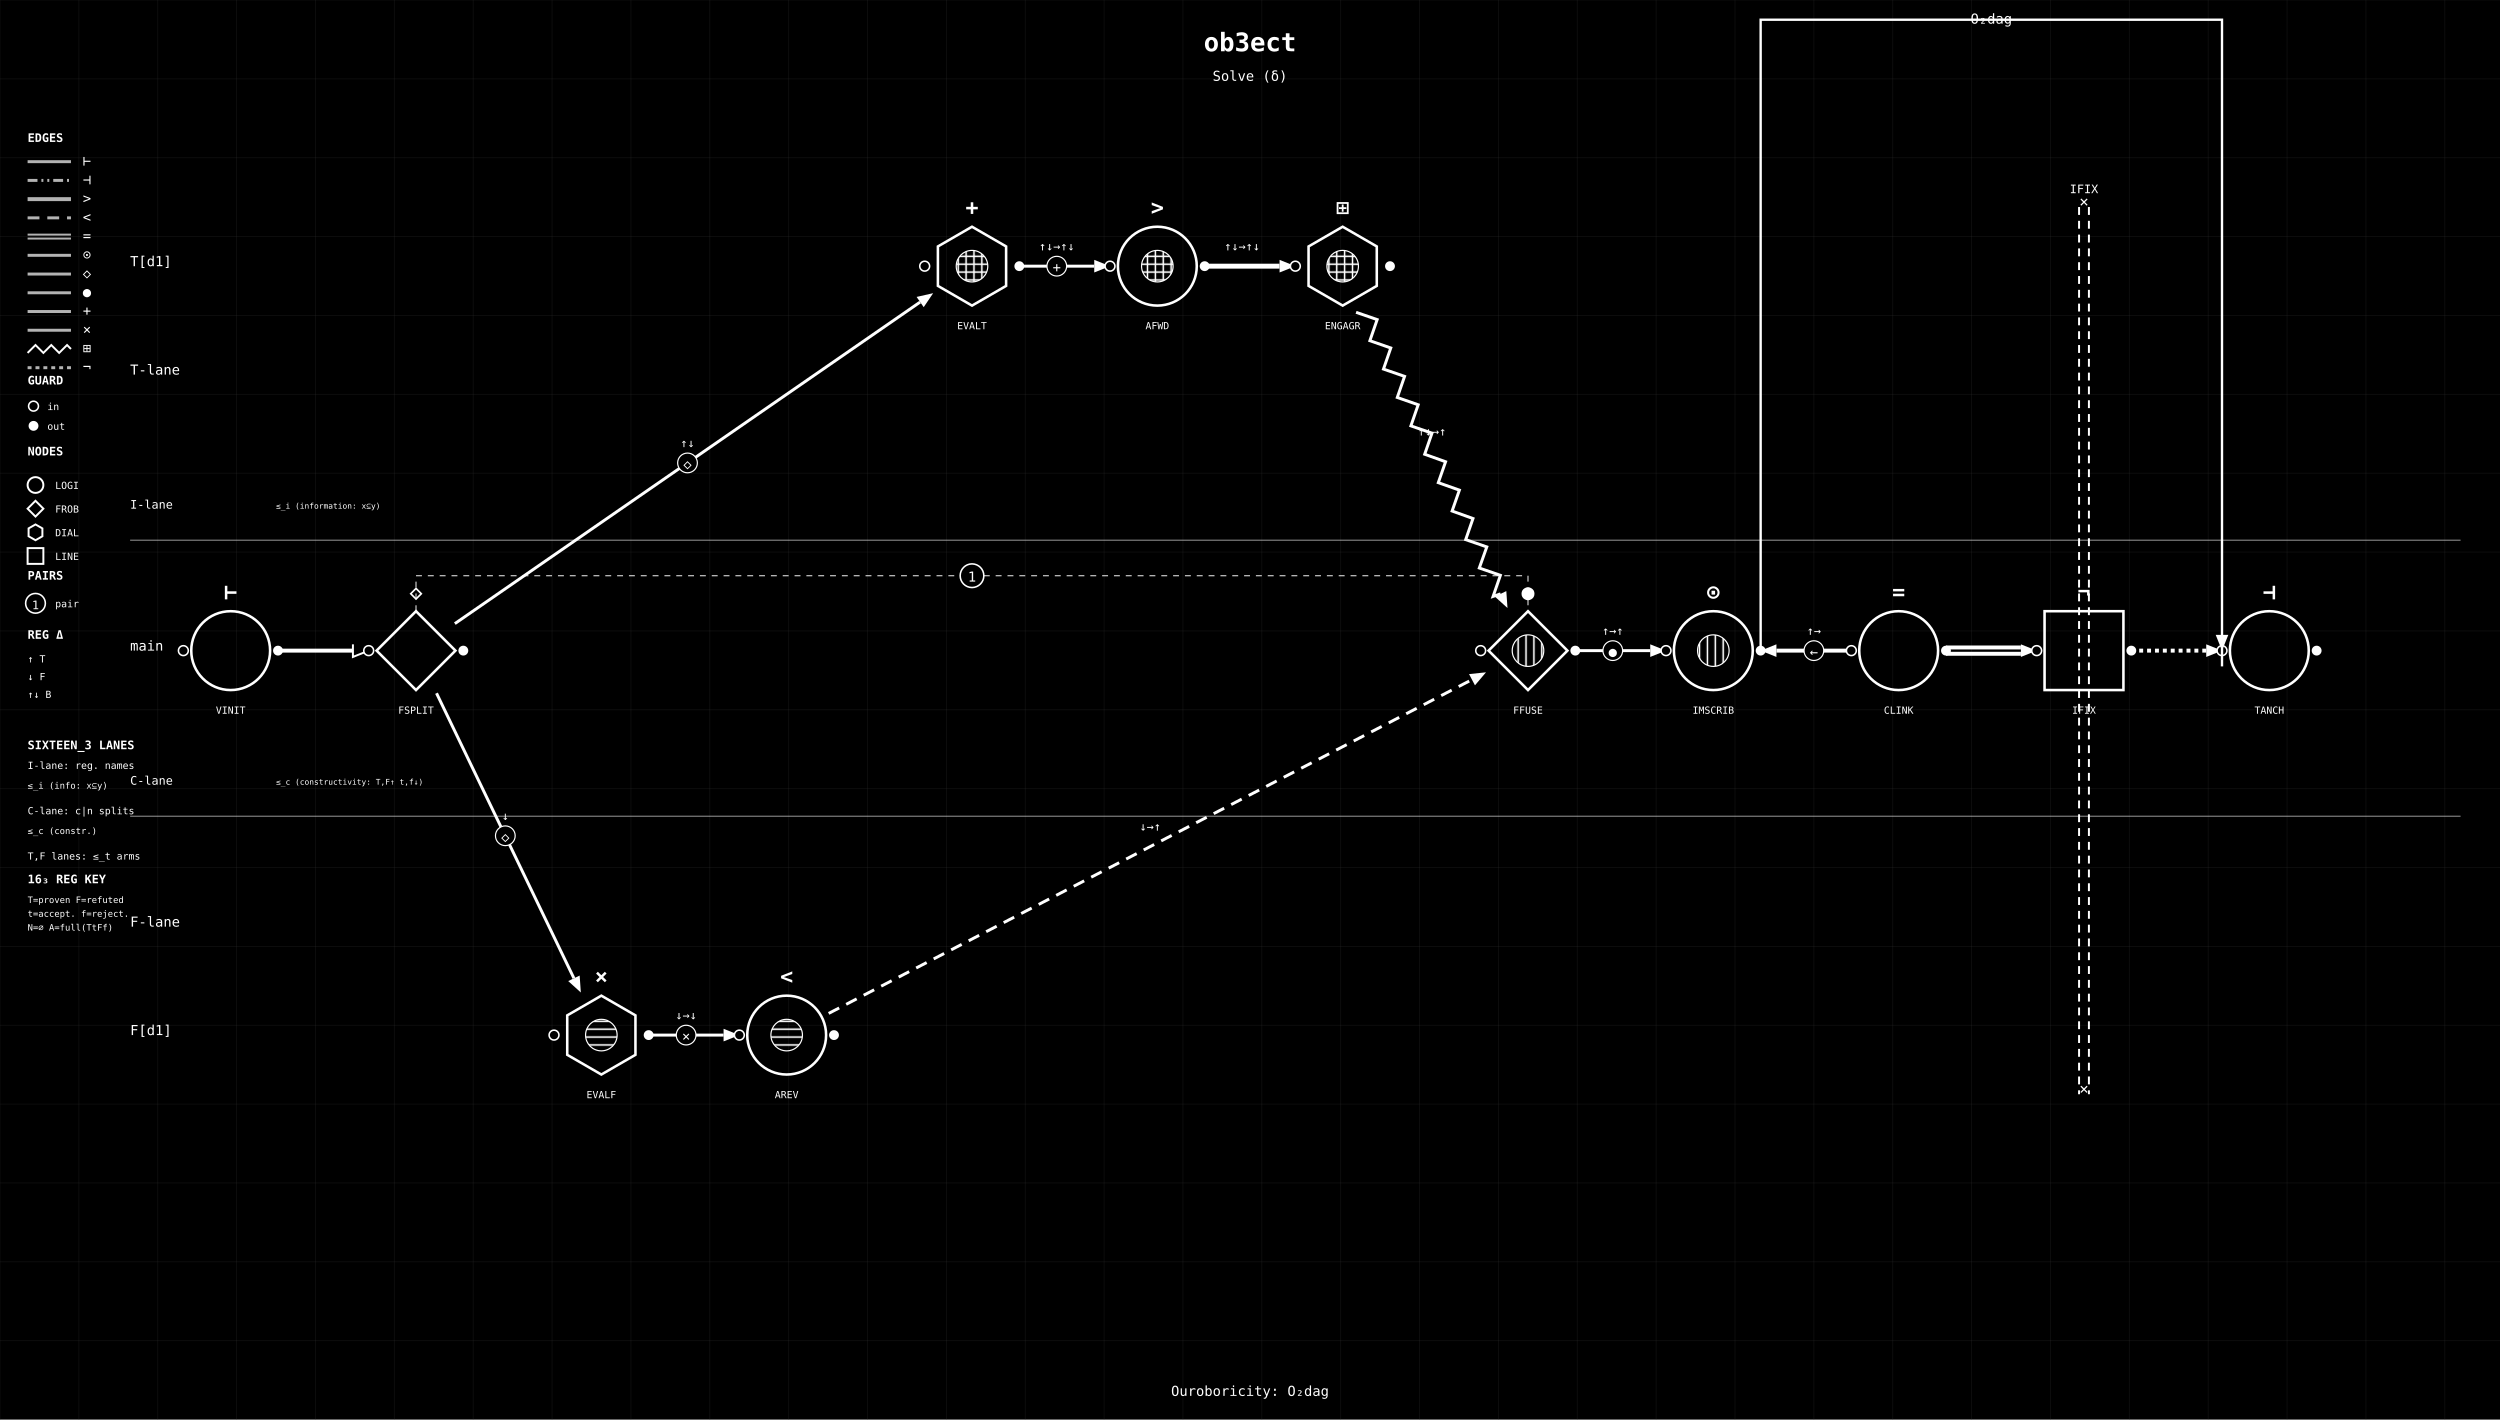
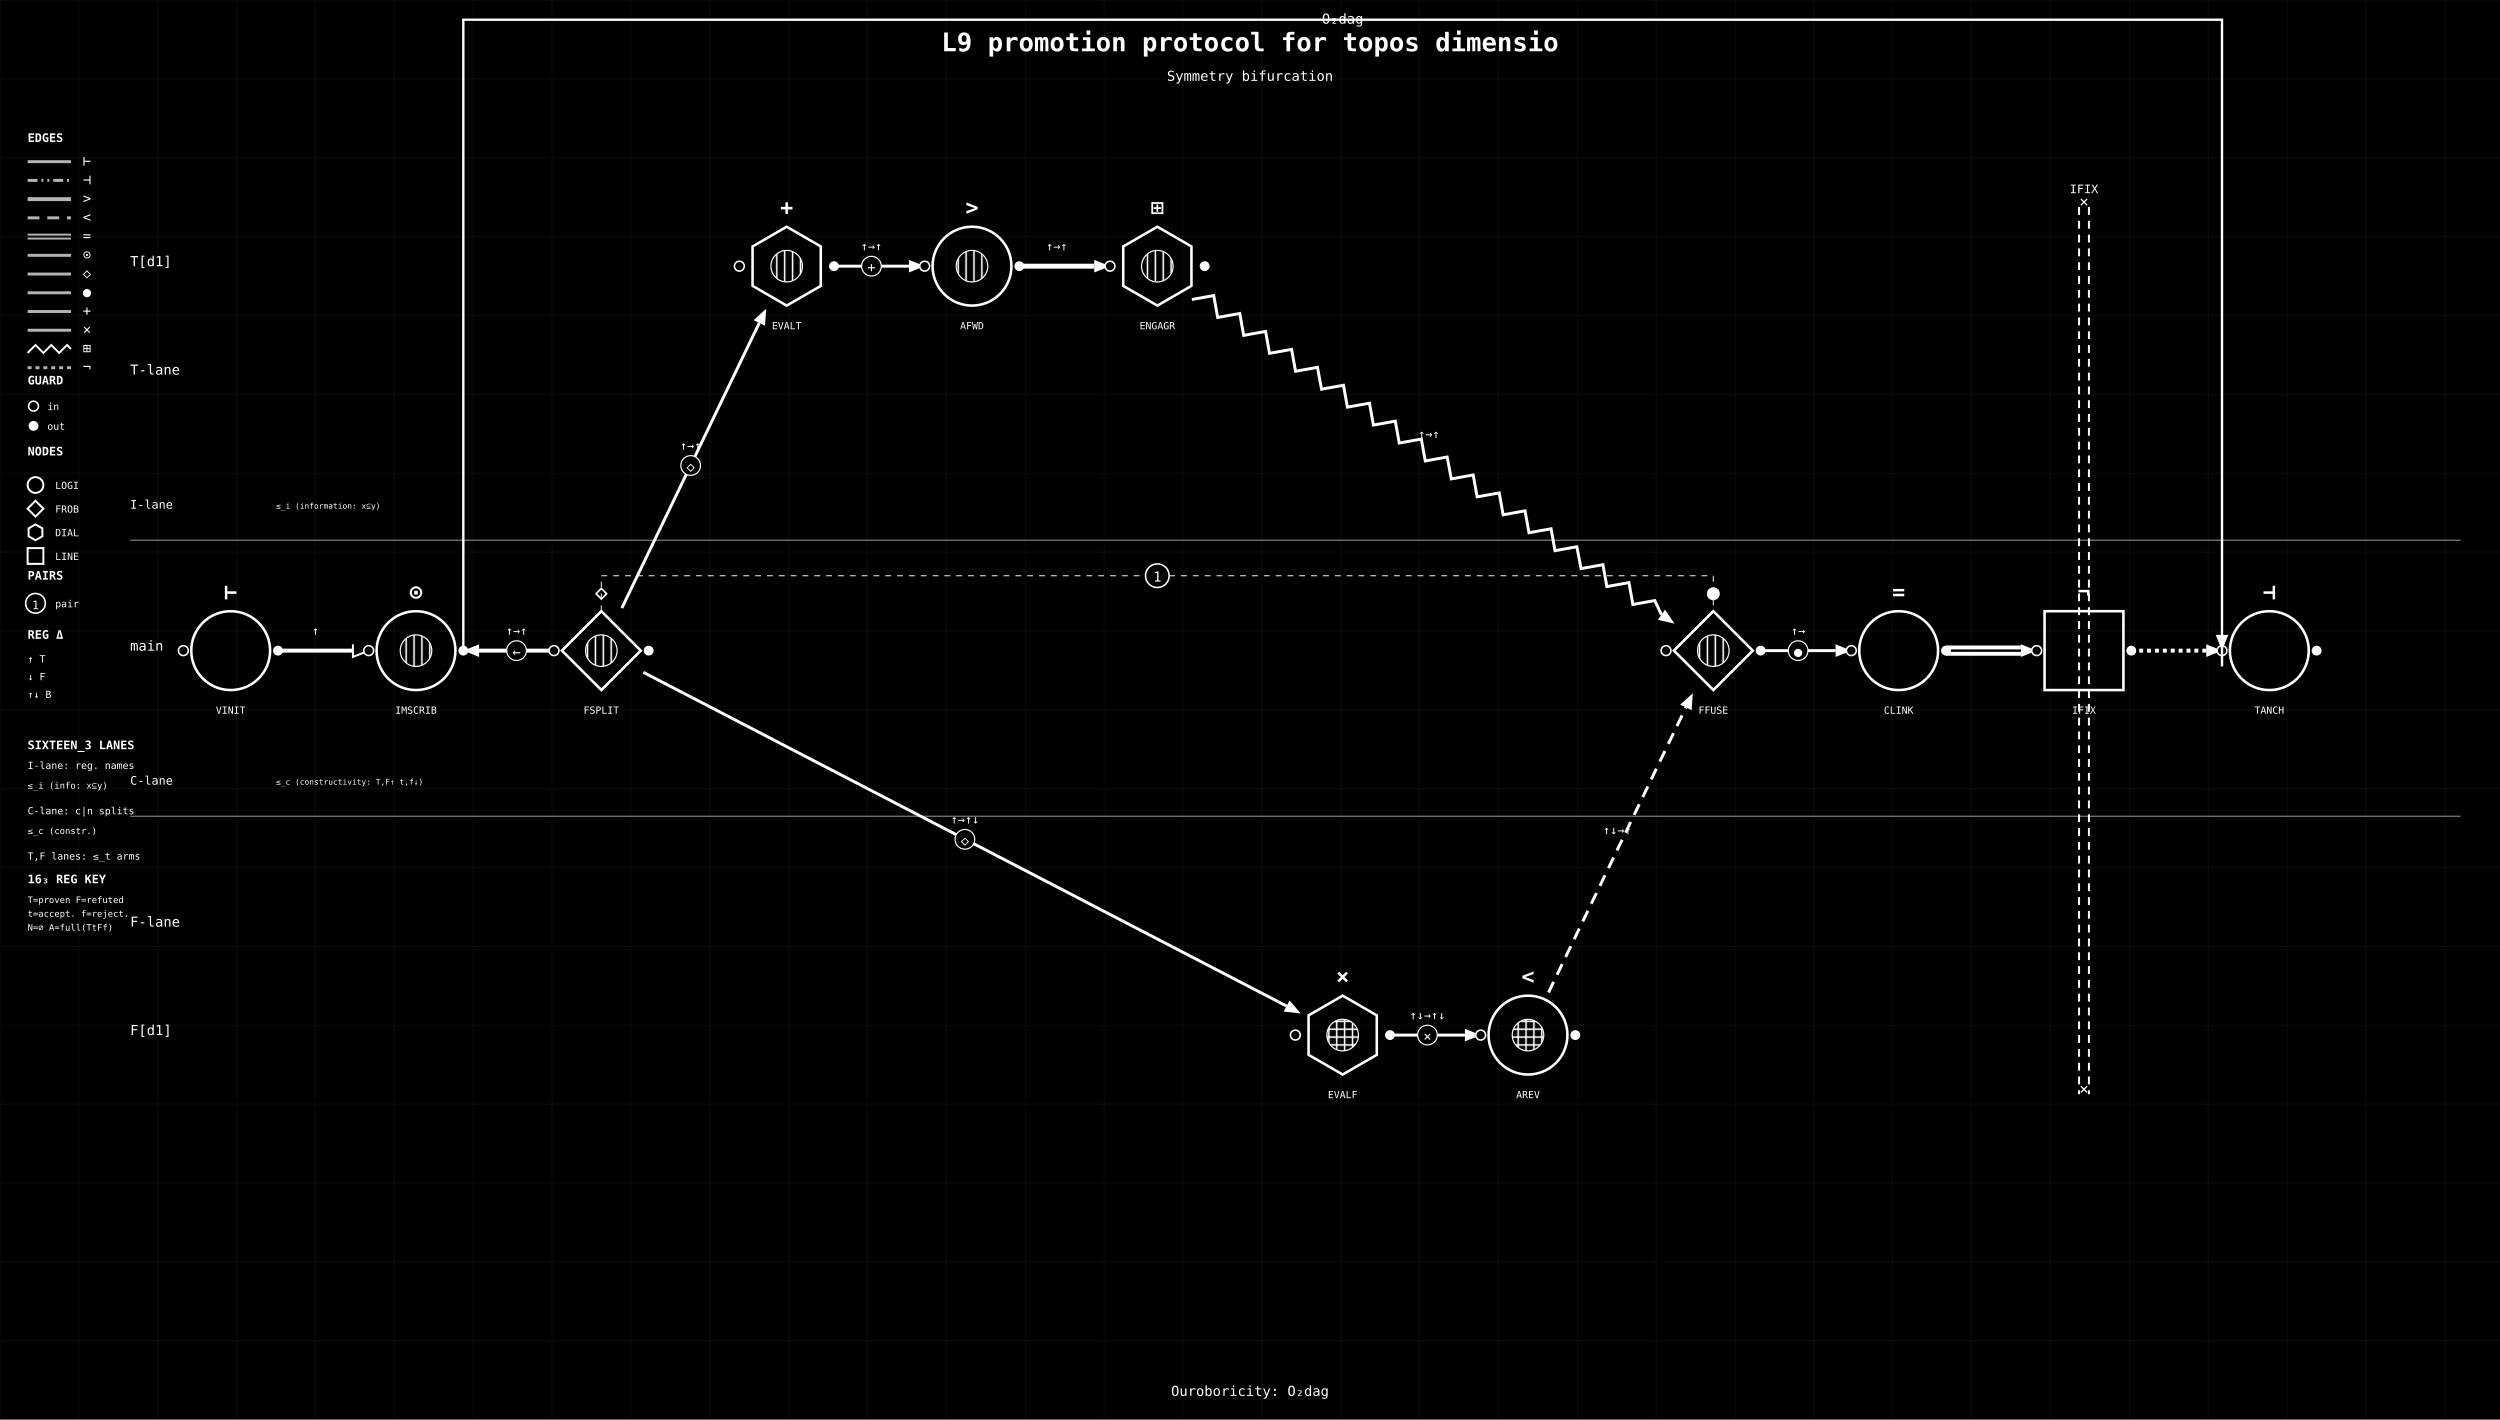
<svg xmlns="http://www.w3.org/2000/svg" viewBox="0 0 1268 720">
  <rect width="1268" height="720" fill="#000000" />
  <defs>
    <pattern id="hatch-T" width="4" height="4" patternUnits="userSpaceOnUse">
      <path d="M2,0 L2,4" stroke="#ffffff" stroke-width="0.8" />
    </pattern>
    <pattern id="hatch-F" width="4" height="4" patternUnits="userSpaceOnUse">
      <path d="M0,2 L4,2" stroke="#ffffff" stroke-width="0.8" />
    </pattern>
    <pattern id="hatch-B" width="4" height="4" patternUnits="userSpaceOnUse">
      <path d="M2,0 L2,4 M0,2 L4,2" stroke="#ffffff" stroke-width="0.8" />
    </pattern>
  </defs>
  <line x1="0.0" y1="0.0" x2="0.0" y2="720.0" stroke="#333333" stroke-width="0.4" opacity="0.3" />
  <line x1="40.0" y1="0.0" x2="40.0" y2="720.0" stroke="#333333" stroke-width="0.4" opacity="0.3" />
  <line x1="80.0" y1="0.0" x2="80.0" y2="720.0" stroke="#333333" stroke-width="0.4" opacity="0.3" />
  <line x1="120.0" y1="0.0" x2="120.0" y2="720.0" stroke="#333333" stroke-width="0.4" opacity="0.3" />
  <line x1="160.0" y1="0.0" x2="160.0" y2="720.0" stroke="#333333" stroke-width="0.4" opacity="0.3" />
  <line x1="200.0" y1="0.0" x2="200.0" y2="720.0" stroke="#333333" stroke-width="0.4" opacity="0.3" />
  <line x1="240.0" y1="0.0" x2="240.0" y2="720.0" stroke="#333333" stroke-width="0.4" opacity="0.3" />
  <line x1="280.0" y1="0.0" x2="280.0" y2="720.0" stroke="#333333" stroke-width="0.4" opacity="0.3" />
  <line x1="320.0" y1="0.0" x2="320.0" y2="720.0" stroke="#333333" stroke-width="0.4" opacity="0.3" />
  <line x1="360.0" y1="0.0" x2="360.0" y2="720.0" stroke="#333333" stroke-width="0.4" opacity="0.3" />
  <line x1="400.0" y1="0.0" x2="400.0" y2="720.0" stroke="#333333" stroke-width="0.4" opacity="0.3" />
  <line x1="440.0" y1="0.0" x2="440.0" y2="720.0" stroke="#333333" stroke-width="0.4" opacity="0.3" />
  <line x1="480.0" y1="0.0" x2="480.0" y2="720.0" stroke="#333333" stroke-width="0.4" opacity="0.3" />
  <line x1="520.0" y1="0.0" x2="520.0" y2="720.0" stroke="#333333" stroke-width="0.4" opacity="0.3" />
  <line x1="560.0" y1="0.0" x2="560.0" y2="720.0" stroke="#333333" stroke-width="0.4" opacity="0.3" />
  <line x1="600.0" y1="0.0" x2="600.0" y2="720.0" stroke="#333333" stroke-width="0.4" opacity="0.3" />
  <line x1="640.0" y1="0.0" x2="640.0" y2="720.0" stroke="#333333" stroke-width="0.4" opacity="0.3" />
  <line x1="680.0" y1="0.0" x2="680.0" y2="720.0" stroke="#333333" stroke-width="0.4" opacity="0.3" />
  <line x1="720.0" y1="0.0" x2="720.0" y2="720.0" stroke="#333333" stroke-width="0.4" opacity="0.3" />
  <line x1="760.0" y1="0.0" x2="760.0" y2="720.0" stroke="#333333" stroke-width="0.4" opacity="0.3" />
  <line x1="800.0" y1="0.0" x2="800.0" y2="720.0" stroke="#333333" stroke-width="0.4" opacity="0.3" />
  <line x1="840.0" y1="0.0" x2="840.0" y2="720.0" stroke="#333333" stroke-width="0.4" opacity="0.3" />
  <line x1="880.0" y1="0.0" x2="880.0" y2="720.0" stroke="#333333" stroke-width="0.4" opacity="0.3" />
  <line x1="920.0" y1="0.0" x2="920.0" y2="720.0" stroke="#333333" stroke-width="0.4" opacity="0.3" />
  <line x1="960.0" y1="0.0" x2="960.0" y2="720.0" stroke="#333333" stroke-width="0.4" opacity="0.3" />
  <line x1="1000.0" y1="0.0" x2="1000.0" y2="720.0" stroke="#333333" stroke-width="0.4" opacity="0.3" />
  <line x1="1040.0" y1="0.0" x2="1040.0" y2="720.0" stroke="#333333" stroke-width="0.4" opacity="0.3" />
  <line x1="1080.0" y1="0.0" x2="1080.0" y2="720.0" stroke="#333333" stroke-width="0.4" opacity="0.3" />
  <line x1="1120.0" y1="0.0" x2="1120.0" y2="720.0" stroke="#333333" stroke-width="0.4" opacity="0.3" />
  <line x1="1160.0" y1="0.0" x2="1160.0" y2="720.0" stroke="#333333" stroke-width="0.4" opacity="0.3" />
  <line x1="1200.0" y1="0.0" x2="1200.0" y2="720.0" stroke="#333333" stroke-width="0.4" opacity="0.3" />
  <line x1="1240.0" y1="0.0" x2="1240.0" y2="720.0" stroke="#333333" stroke-width="0.4" opacity="0.3" />
  <line x1="0.0" y1="0.0" x2="1268.0" y2="0.0" stroke="#333333" stroke-width="0.4" opacity="0.3" />
  <line x1="0.0" y1="40.0" x2="1268.0" y2="40.0" stroke="#333333" stroke-width="0.4" opacity="0.3" />
  <line x1="0.0" y1="80.0" x2="1268.0" y2="80.0" stroke="#333333" stroke-width="0.4" opacity="0.3" />
  <line x1="0.0" y1="120.0" x2="1268.0" y2="120.0" stroke="#333333" stroke-width="0.4" opacity="0.3" />
  <line x1="0.0" y1="160.0" x2="1268.0" y2="160.0" stroke="#333333" stroke-width="0.4" opacity="0.3" />
  <line x1="0.0" y1="200.0" x2="1268.0" y2="200.0" stroke="#333333" stroke-width="0.4" opacity="0.3" />
  <line x1="0.0" y1="240.0" x2="1268.0" y2="240.0" stroke="#333333" stroke-width="0.4" opacity="0.3" />
  <line x1="0.0" y1="280.0" x2="1268.0" y2="280.0" stroke="#333333" stroke-width="0.4" opacity="0.3" />
  <line x1="0.0" y1="320.0" x2="1268.0" y2="320.0" stroke="#333333" stroke-width="0.4" opacity="0.3" />
  <line x1="0.0" y1="360.0" x2="1268.0" y2="360.0" stroke="#333333" stroke-width="0.4" opacity="0.3" />
  <line x1="0.0" y1="400.0" x2="1268.0" y2="400.0" stroke="#333333" stroke-width="0.4" opacity="0.3" />
  <line x1="0.0" y1="440.0" x2="1268.0" y2="440.0" stroke="#333333" stroke-width="0.4" opacity="0.3" />
  <line x1="0.0" y1="480.0" x2="1268.0" y2="480.0" stroke="#333333" stroke-width="0.4" opacity="0.3" />
  <line x1="0.0" y1="520.0" x2="1268.0" y2="520.0" stroke="#333333" stroke-width="0.4" opacity="0.3" />
  <line x1="0.0" y1="560.0" x2="1268.0" y2="560.0" stroke="#333333" stroke-width="0.4" opacity="0.3" />
  <line x1="0.0" y1="600.0" x2="1268.0" y2="600.0" stroke="#333333" stroke-width="0.4" opacity="0.3" />
  <line x1="0.0" y1="640.0" x2="1268.0" y2="640.0" stroke="#333333" stroke-width="0.4" opacity="0.3" />
  <line x1="0.0" y1="680.0" x2="1268.0" y2="680.0" stroke="#333333" stroke-width="0.4" opacity="0.3" />
-   <text x="634.0" y="26.0" fill="#ffffff" font-size="13" text-anchor="middle" font-family="monospace" font-weight="bold">ob3ect</text>
-   <text x="634.0" y="41.0" fill="#ffffff" font-size="7" text-anchor="middle" font-family="monospace">Solve (δ)</text>
+   <text x="634.0" y="26.0" fill="#ffffff" font-size="13" text-anchor="middle" font-family="monospace" font-weight="bold">L9 promotion protocol for topos dimensio</text>
+   <text x="634.0" y="41.0" fill="#ffffff" font-size="7" text-anchor="middle" font-family="monospace">Symmetry bifurcation</text>
  <text x="66.0" y="190.0" fill="#ffffff" font-size="7" text-anchor="start" font-family="monospace">T-lane</text>
  <text x="66.0" y="135.0" fill="#ffffff" font-size="7" text-anchor="start" font-family="monospace">T[d1]</text>
  <text x="66.0" y="470.0" fill="#ffffff" font-size="7" text-anchor="start" font-family="monospace">F-lane</text>
  <text x="66.0" y="525.0" fill="#ffffff" font-size="7" text-anchor="start" font-family="monospace">F[d1]</text>
  <text x="66.0" y="330.0" fill="#ffffff" font-size="7" text-anchor="start" font-family="monospace">main</text>
  <text x="66.0" y="258.0" fill="#ffffff" font-size="6" text-anchor="start" font-family="monospace">I-lane</text>
  <text x="140.0" y="258.0" fill="#ffffff" font-size="4" text-anchor="start" font-family="monospace">≤_i (information: x⊆y)</text>
  <line x1="66.0" y1="274.0" x2="1248.0" y2="274.0" stroke="#ffffff" stroke-width="0.6" opacity="0.5" />
  <text x="66.0" y="398.0" fill="#ffffff" font-size="6" text-anchor="start" font-family="monospace">C-lane</text>
  <text x="140.0" y="398.0" fill="#ffffff" font-size="4" text-anchor="start" font-family="monospace">≤_c (constructivity: T,F↑ t,f↓)</text>
  <line x1="66.0" y1="414.0" x2="1248.0" y2="414.0" stroke="#ffffff" stroke-width="0.6" opacity="0.5" />
  <line x1="1054.5" y1="105.0" x2="1054.5" y2="555.0" stroke="#ffffff" stroke-width="1.0" opacity="1.0" stroke-dasharray="4,3" />
  <line x1="1059.5" y1="105.0" x2="1059.5" y2="555.0" stroke="#ffffff" stroke-width="1.0" opacity="1.0" stroke-dasharray="4,3" />
  <text x="1057.0" y="105.0" fill="#ffffff" font-size="8" text-anchor="middle" font-family="monospace">×</text>
  <text x="1057.0" y="555.0" fill="#ffffff" font-size="8" text-anchor="middle" font-family="monospace">×</text>
  <text x="1057.0" y="98.0" fill="#ffffff" font-size="6" text-anchor="middle" font-family="monospace">IFIX</text>
-   <line x1="211.0" y1="310.0" x2="211.0" y2="292.0" stroke="#ffffff" stroke-width="0.6" opacity="0.8" stroke-dasharray="3,3" />
-   <line x1="211.0" y1="292.0" x2="775.0" y2="292.0" stroke="#ffffff" stroke-width="0.6" opacity="0.8" stroke-dasharray="3,3" />
-   <line x1="775.0" y1="292.0" x2="775.0" y2="310.0" stroke="#ffffff" stroke-width="0.6" opacity="0.8" stroke-dasharray="3,3" />
-   <circle cx="493.0" cy="292.0" r="6" fill="#000000" stroke="#ffffff" stroke-width="0.8" />
-   <text x="493.0" y="295.0" fill="#ffffff" font-size="7" text-anchor="middle" font-family="monospace">1</text>
-   <line x1="230.7" y1="316.3" x2="466.7" y2="153.2" stroke="#ffffff" stroke-width="1.5" opacity="1.0" />
-   <polygon points="473.3,148.7 468.5,155.8 464.9,150.6" fill="#ffffff" />
-   <circle cx="348.7" cy="234.8" r="5" fill="#000000" stroke="#ffffff" stroke-width="0.6" />
-   <text x="348.7" y="237.8" fill="#ffffff" font-size="7" text-anchor="middle" font-family="monospace">◇</text>
-   <text x="348.7" y="226.8" fill="#ffffff" font-size="6" text-anchor="middle" font-family="monospace">↑↓</text>
-   <line x1="517.0" y1="135.0" x2="555.0" y2="135.0" stroke="#ffffff" stroke-width="1.5" opacity="1.0" />
+   <line x1="305.0" y1="310.0" x2="305.0" y2="292.0" stroke="#ffffff" stroke-width="0.6" opacity="0.8" stroke-dasharray="3,3" />
+   <line x1="305.0" y1="292.0" x2="869.0" y2="292.0" stroke="#ffffff" stroke-width="0.6" opacity="0.8" stroke-dasharray="3,3" />
+   <line x1="869.0" y1="292.0" x2="869.0" y2="310.0" stroke="#ffffff" stroke-width="0.6" opacity="0.8" stroke-dasharray="3,3" />
+   <circle cx="587.0" cy="292.0" r="6" fill="#000000" stroke="#ffffff" stroke-width="0.8" />
+   <text x="587.0" y="295.0" fill="#ffffff" font-size="7" text-anchor="middle" font-family="monospace">1</text>
+   <line x1="315.4" y1="308.4" x2="385.1" y2="163.8" stroke="#ffffff" stroke-width="1.5" opacity="1.0" />
+   <polygon points="388.6,156.6 388.0,165.2 382.2,162.4" fill="#ffffff" />
+   <circle cx="350.3" cy="236.1" r="5" fill="#000000" stroke="#ffffff" stroke-width="0.6" />
+   <text x="350.3" y="239.1" fill="#ffffff" font-size="7" text-anchor="middle" font-family="monospace">◇</text>
+   <text x="350.3" y="228.1" fill="#ffffff" font-size="6" text-anchor="middle" font-family="monospace">↑→↑</text>
+   <line x1="423.0" y1="135.0" x2="461.0" y2="135.0" stroke="#ffffff" stroke-width="1.5" opacity="1.0" />
+   <polygon points="469.0,135.0 461.0,138.2 461.0,131.8" fill="#ffffff" />
+   <circle cx="442.0" cy="135.0" r="5" fill="#000000" stroke="#ffffff" stroke-width="0.6" />
+   <text x="442.0" y="138.0" fill="#ffffff" font-size="7" text-anchor="middle" font-family="monospace">+</text>
+   <text x="442.0" y="127.0" fill="#ffffff" font-size="6" text-anchor="middle" font-family="monospace">↑→↑</text>
+   <line x1="517.0" y1="135.0" x2="555.0" y2="135.0" stroke="#ffffff" stroke-width="2.5" opacity="1.0" />
  <polygon points="563.0,135.0 555.0,138.2 555.0,131.8" fill="#ffffff" />
-   <circle cx="536.0" cy="135.0" r="5" fill="#000000" stroke="#ffffff" stroke-width="0.6" />
-   <text x="536.0" y="138.0" fill="#ffffff" font-size="7" text-anchor="middle" font-family="monospace">+</text>
-   <text x="536.0" y="127.0" fill="#ffffff" font-size="6" text-anchor="middle" font-family="monospace">↑↓→↑↓</text>
-   <line x1="611.0" y1="135.0" x2="649.0" y2="135.0" stroke="#ffffff" stroke-width="2.5" opacity="1.0" />
-   <polygon points="657.0,135.0 649.0,138.2 649.0,131.8" fill="#ffffff" />
-   <text x="630.0" y="127.0" fill="#ffffff" font-size="6" text-anchor="middle" font-family="monospace">↑↓→↑↓</text>
-   <polyline points="687.8,158.4 698.5,162.1 694.8,172.8 705.4,176.5 701.7,187.2 712.4,190.9 708.7,201.6 719.3,205.3 715.6,216.0 726.3,219.7 722.6,230.4 733.2,234.2 729.5,244.8 740.2,248.6 736.5,259.2 747.1,263.0 743.4,273.7 754.1,277.4 750.3,288.1 761.0,291.8 757.3,302.5 761.1,301.2" fill="none" stroke="#ffffff" stroke-width="1.5" />
-   <polygon points="764.6,308.4 758.2,302.6 764.0,299.8" fill="#ffffff" />
-   <text x="726.3" y="220.9" fill="#ffffff" font-size="6" text-anchor="middle" font-family="monospace">↑↓→↑</text>
-   <line x1="221.4" y1="351.6" x2="291.1" y2="496.2" stroke="#ffffff" stroke-width="1.5" opacity="1.0" />
-   <polygon points="294.6,503.4 288.2,497.6 294.0,494.8" fill="#ffffff" />
-   <circle cx="256.3" cy="423.9" r="5" fill="#000000" stroke="#ffffff" stroke-width="0.6" />
-   <text x="256.3" y="426.9" fill="#ffffff" font-size="7" text-anchor="middle" font-family="monospace">◇</text>
-   <text x="256.3" y="415.9" fill="#ffffff" font-size="6" text-anchor="middle" font-family="monospace">↓</text>
-   <line x1="329.0" y1="525.0" x2="367.0" y2="525.0" stroke="#ffffff" stroke-width="1.5" opacity="1.0" />
-   <polygon points="375.0,525.0 367.0,528.2 367.0,521.8" fill="#ffffff" />
-   <circle cx="348.0" cy="525.0" r="5" fill="#000000" stroke="#ffffff" stroke-width="0.6" />
-   <text x="348.0" y="528.0" fill="#ffffff" font-size="7" text-anchor="middle" font-family="monospace">×</text>
-   <text x="348.0" y="517.0" fill="#ffffff" font-size="6" text-anchor="middle" font-family="monospace">↓→↓</text>
-   <line x1="420.3" y1="514.0" x2="746.6" y2="344.7" stroke="#ffffff" stroke-width="1.5" opacity="1.0" stroke-dasharray="6,4" />
-   <polygon points="753.7,341.0 748.1,347.6 745.1,341.9" fill="#ffffff" />
-   <text x="583.4" y="421.3" fill="#ffffff" font-size="6" text-anchor="middle" font-family="monospace">↓→↑</text>
+   <text x="536.0" y="127.0" fill="#ffffff" font-size="6" text-anchor="middle" font-family="monospace">↑→↑</text>
+   <polyline points="604.5,151.9 615.6,149.9 617.6,161.0 628.8,159.0 630.8,170.1 641.9,168.1 643.9,179.2 655.1,177.2 657.1,188.3 668.2,186.3 670.3,197.4 681.4,195.4 683.4,206.5 694.6,204.5 696.6,215.6 707.7,213.6 709.7,224.7 720.9,222.7 722.9,233.8 734.0,231.8 736.1,242.9 747.2,240.9 749.2,252.0 760.4,250.0 762.4,261.1 773.5,259.1 775.5,270.2 786.7,268.2 788.7,279.3 799.8,277.3 801.9,288.4 813.0,286.4 815.0,297.5 826.2,295.5 828.2,306.6 839.3,304.6 842.7,311.8" fill="none" stroke="#ffffff" stroke-width="1.5" />
+   <polygon points="849.3,316.3 840.9,314.4 844.5,309.2" fill="#ffffff" />
+   <text x="724.7" y="222.2" fill="#ffffff" font-size="6" text-anchor="middle" font-family="monospace">↑→↑</text>
+   <line x1="326.3" y1="341.0" x2="652.6" y2="510.3" stroke="#ffffff" stroke-width="1.5" opacity="1.0" />
+   <polygon points="659.7,514.0 651.1,513.1 654.1,507.4" fill="#ffffff" />
+   <circle cx="489.4" cy="425.7" r="5" fill="#000000" stroke="#ffffff" stroke-width="0.6" />
+   <text x="489.4" y="428.7" fill="#ffffff" font-size="7" text-anchor="middle" font-family="monospace">◇</text>
+   <text x="489.4" y="417.7" fill="#ffffff" font-size="6" text-anchor="middle" font-family="monospace">↑→↑↓</text>
+   <line x1="705.0" y1="525.0" x2="743.0" y2="525.0" stroke="#ffffff" stroke-width="1.5" opacity="1.0" />
+   <polygon points="751.0,525.0 743.0,528.2 743.0,521.8" fill="#ffffff" />
+   <circle cx="724.0" cy="525.0" r="5" fill="#000000" stroke="#ffffff" stroke-width="0.6" />
+   <text x="724.0" y="528.0" fill="#ffffff" font-size="7" text-anchor="middle" font-family="monospace">×</text>
+   <text x="724.0" y="517.0" fill="#ffffff" font-size="6" text-anchor="middle" font-family="monospace">↑↓→↑↓</text>
+   <line x1="785.4" y1="503.4" x2="855.1" y2="358.8" stroke="#ffffff" stroke-width="1.5" opacity="1.0" stroke-dasharray="6,4" />
+   <polygon points="858.6,351.6 858.0,360.2 852.2,357.4" fill="#ffffff" />
+   <text x="820.3" y="423.1" fill="#ffffff" font-size="6" text-anchor="middle" font-family="monospace">↑↓→↑</text>
  <line x1="141.0" y1="330.0" x2="179.0" y2="330.0" stroke="#ffffff" stroke-width="2.0" opacity="1.0" />
  <polyline points="187.0,330.0 179.0,333.2 179.0,326.8" fill="none" stroke="#ffffff" stroke-width="1.0" />
-   <line x1="901.0" y1="330.0" x2="939.0" y2="330.0" stroke="#ffffff" stroke-width="2.0" opacity="1.0" />
-   <polygon points="893.0,330.0 901.0,326.8 901.0,333.2" fill="#ffffff" />
-   <circle cx="920.0" cy="330.0" r="5" fill="#000000" stroke="#ffffff" stroke-width="0.6" />
-   <text x="920.0" y="333.0" fill="#ffffff" font-size="7" text-anchor="middle" font-family="monospace">←</text>
-   <text x="920.0" y="322.0" fill="#ffffff" font-size="6" text-anchor="middle" font-family="monospace">↑→</text>
+   <text x="160.0" y="322.0" fill="#ffffff" font-size="6" text-anchor="middle" font-family="monospace">↑</text>
+   <line x1="243.0" y1="330.0" x2="281.0" y2="330.0" stroke="#ffffff" stroke-width="2.0" opacity="1.0" />
+   <polygon points="235.0,330.0 243.0,326.8 243.0,333.2" fill="#ffffff" />
+   <circle cx="262.0" cy="330.0" r="5" fill="#000000" stroke="#ffffff" stroke-width="0.6" />
+   <text x="262.0" y="333.0" fill="#ffffff" font-size="7" text-anchor="middle" font-family="monospace">←</text>
+   <text x="262.0" y="322.0" fill="#ffffff" font-size="6" text-anchor="middle" font-family="monospace">↑→↑</text>
  <line x1="987.0" y1="328.4" x2="1025.0" y2="328.4" stroke="#ffffff" stroke-width="2.0" opacity="1.0" />
  <line x1="987.0" y1="331.6" x2="1025.0" y2="331.6" stroke="#ffffff" stroke-width="2.0" opacity="1.0" />
  <polygon points="1033.0,330.0 1025.0,333.2 1025.0,326.8" fill="#ffffff" />
  <line x1="1081.0" y1="330.0" x2="1119.0" y2="330.0" stroke="#ffffff" stroke-width="2.0" opacity="1.0" stroke-dasharray="2,2" />
  <polygon points="1127.0,330.0 1119.0,333.2 1119.0,326.8" fill="#ffffff" />
-   <line x1="799.0" y1="330.0" x2="837.0" y2="330.0" stroke="#ffffff" stroke-width="1.5" opacity="1.0" />
-   <polygon points="845.0,330.0 837.0,333.2 837.0,326.8" fill="#ffffff" />
-   <circle cx="818.0" cy="330.0" r="5" fill="#000000" stroke="#ffffff" stroke-width="0.6" />
-   <text x="818.0" y="333.0" fill="#ffffff" font-size="7" text-anchor="middle" font-family="monospace">●</text>
-   <text x="818.0" y="322.0" fill="#ffffff" font-size="6" text-anchor="middle" font-family="monospace">↑→↑</text>
+   <line x1="893.0" y1="330.0" x2="931.0" y2="330.0" stroke="#ffffff" stroke-width="1.5" opacity="1.0" />
+   <polygon points="939.0,330.0 931.0,333.2 931.0,326.8" fill="#ffffff" />
+   <circle cx="912.0" cy="330.0" r="5" fill="#000000" stroke="#ffffff" stroke-width="0.6" />
+   <text x="912.0" y="333.0" fill="#ffffff" font-size="7" text-anchor="middle" font-family="monospace">●</text>
+   <text x="912.0" y="322.0" fill="#ffffff" font-size="6" text-anchor="middle" font-family="monospace">↑→</text>
  <circle fill="none" stroke="#ffffff" stroke-width="1.3" cx="117.0" cy="330.0" r="20.0" />
  <circle cx="93.0" cy="330.0" r="2.5" fill="#000000" stroke="#ffffff" stroke-width="0.8" />
  <circle cx="141.0" cy="330.0" r="2.5" fill="#ffffff" />
  <text x="117.0" y="304.0" fill="#ffffff" font-size="11" text-anchor="middle" font-family="monospace" font-weight="bold">⊢</text>
  <text x="117.0" y="362.0" fill="#ffffff" font-size="5" text-anchor="middle" font-family="monospace">VINIT</text>
-   <polygon fill="none" stroke="#ffffff" stroke-width="1.3" points="211.0,310.0 231.0,330 211.0,350.0 191.0,330" />
+   <circle fill="none" stroke="#ffffff" stroke-width="1.3" cx="211.0" cy="330.0" r="20.0" />
+   <circle cx="211.0" cy="330.0" r="8" fill="url(#hatch-T)" stroke="#ffffff" stroke-width="0.6" />
  <circle cx="187.0" cy="330.0" r="2.5" fill="#000000" stroke="#ffffff" stroke-width="0.8" />
  <circle cx="235.0" cy="330.0" r="2.5" fill="#ffffff" />
-   <text x="211.0" y="304.0" fill="#ffffff" font-size="11" text-anchor="middle" font-family="monospace" font-weight="bold">◇</text>
-   <text x="211.0" y="362.0" fill="#ffffff" font-size="5" text-anchor="middle" font-family="monospace">FSPLIT</text>
-   <polygon fill="none" stroke="#ffffff" stroke-width="1.3" points="322.3,535.0 305.0,545.0 287.7,535.0 287.7,515.0 305.0,505.0 322.3,515.0" />
-   <circle cx="305.0" cy="525.0" r="8" fill="url(#hatch-F)" stroke="#ffffff" stroke-width="0.6" />
-   <circle cx="281.0" cy="525.0" r="2.5" fill="#000000" stroke="#ffffff" stroke-width="0.8" />
-   <circle cx="329.0" cy="525.0" r="2.5" fill="#ffffff" />
-   <text x="305.0" y="499.0" fill="#ffffff" font-size="11" text-anchor="middle" font-family="monospace" font-weight="bold">×</text>
-   <text x="305.0" y="557.0" fill="#ffffff" font-size="5" text-anchor="middle" font-family="monospace">EVALF</text>
-   <circle fill="none" stroke="#ffffff" stroke-width="1.3" cx="399.0" cy="525.0" r="20.0" />
-   <circle cx="399.0" cy="525.0" r="8" fill="url(#hatch-F)" stroke="#ffffff" stroke-width="0.6" />
-   <circle cx="375.0" cy="525.0" r="2.5" fill="#000000" stroke="#ffffff" stroke-width="0.8" />
-   <circle cx="423.0" cy="525.0" r="2.5" fill="#ffffff" />
-   <text x="399.0" y="499.0" fill="#ffffff" font-size="11" text-anchor="middle" font-family="monospace" font-weight="bold">&lt;</text>
-   <text x="399.0" y="557.0" fill="#ffffff" font-size="5" text-anchor="middle" font-family="monospace">AREV</text>
-   <polygon fill="none" stroke="#ffffff" stroke-width="1.3" points="510.3,145.0 493.0,155.0 475.7,145.0 475.7,125.0 493.0,115.0 510.3,125.0" />
-   <circle cx="493.0" cy="135.0" r="8" fill="url(#hatch-B)" stroke="#ffffff" stroke-width="0.6" />
+   <text x="211.0" y="304.0" fill="#ffffff" font-size="11" text-anchor="middle" font-family="monospace" font-weight="bold">⊙</text>
+   <text x="211.0" y="362.0" fill="#ffffff" font-size="5" text-anchor="middle" font-family="monospace">IMSCRIB</text>
+   <polygon fill="none" stroke="#ffffff" stroke-width="1.3" points="305.0,310.0 325.0,330 305.0,350.0 285.0,330" />
+   <circle cx="305.0" cy="330.0" r="8" fill="url(#hatch-T)" stroke="#ffffff" stroke-width="0.6" />
+   <circle cx="281.0" cy="330.0" r="2.5" fill="#000000" stroke="#ffffff" stroke-width="0.8" />
+   <circle cx="329.0" cy="330.0" r="2.5" fill="#ffffff" />
+   <text x="305.0" y="304.0" fill="#ffffff" font-size="11" text-anchor="middle" font-family="monospace" font-weight="bold">◇</text>
+   <text x="305.0" y="362.0" fill="#ffffff" font-size="5" text-anchor="middle" font-family="monospace">FSPLIT</text>
+   <polygon fill="none" stroke="#ffffff" stroke-width="1.3" points="416.3,145.0 399.0,155.0 381.7,145.0 381.7,125.0 399.0,115.0 416.3,125.0" />
+   <circle cx="399.0" cy="135.0" r="8" fill="url(#hatch-T)" stroke="#ffffff" stroke-width="0.6" />
+   <circle cx="375.0" cy="135.0" r="2.5" fill="#000000" stroke="#ffffff" stroke-width="0.8" />
+   <circle cx="423.0" cy="135.0" r="2.5" fill="#ffffff" />
+   <text x="399.0" y="109.0" fill="#ffffff" font-size="11" text-anchor="middle" font-family="monospace" font-weight="bold">+</text>
+   <text x="399.0" y="167.0" fill="#ffffff" font-size="5" text-anchor="middle" font-family="monospace">EVALT</text>
+   <circle fill="none" stroke="#ffffff" stroke-width="1.3" cx="493.0" cy="135.0" r="20.0" />
+   <circle cx="493.0" cy="135.0" r="8" fill="url(#hatch-T)" stroke="#ffffff" stroke-width="0.6" />
  <circle cx="469.0" cy="135.0" r="2.5" fill="#000000" stroke="#ffffff" stroke-width="0.8" />
  <circle cx="517.0" cy="135.0" r="2.5" fill="#ffffff" />
-   <text x="493.0" y="109.0" fill="#ffffff" font-size="11" text-anchor="middle" font-family="monospace" font-weight="bold">+</text>
-   <text x="493.0" y="167.0" fill="#ffffff" font-size="5" text-anchor="middle" font-family="monospace">EVALT</text>
-   <circle fill="none" stroke="#ffffff" stroke-width="1.3" cx="587.0" cy="135.0" r="20.0" />
-   <circle cx="587.0" cy="135.0" r="8" fill="url(#hatch-B)" stroke="#ffffff" stroke-width="0.6" />
+   <text x="493.0" y="109.0" fill="#ffffff" font-size="11" text-anchor="middle" font-family="monospace" font-weight="bold">&gt;</text>
+   <text x="493.0" y="167.0" fill="#ffffff" font-size="5" text-anchor="middle" font-family="monospace">AFWD</text>
+   <polygon fill="none" stroke="#ffffff" stroke-width="1.3" points="604.3,145.0 587.0,155.0 569.7,145.0 569.7,125.0 587.0,115.0 604.3,125.0" />
+   <circle cx="587.0" cy="135.0" r="8" fill="url(#hatch-T)" stroke="#ffffff" stroke-width="0.6" />
  <circle cx="563.0" cy="135.0" r="2.5" fill="#000000" stroke="#ffffff" stroke-width="0.8" />
  <circle cx="611.0" cy="135.0" r="2.5" fill="#ffffff" />
-   <text x="587.0" y="109.0" fill="#ffffff" font-size="11" text-anchor="middle" font-family="monospace" font-weight="bold">&gt;</text>
-   <text x="587.0" y="167.0" fill="#ffffff" font-size="5" text-anchor="middle" font-family="monospace">AFWD</text>
-   <polygon fill="none" stroke="#ffffff" stroke-width="1.3" points="698.3,145.0 681.0,155.0 663.7,145.0 663.7,125.0 681.0,115.0 698.3,125.0" />
-   <circle cx="681.0" cy="135.0" r="8" fill="url(#hatch-B)" stroke="#ffffff" stroke-width="0.6" />
-   <circle cx="657.0" cy="135.0" r="2.5" fill="#000000" stroke="#ffffff" stroke-width="0.8" />
-   <circle cx="705.0" cy="135.0" r="2.5" fill="#ffffff" />
-   <text x="681.0" y="109.0" fill="#ffffff" font-size="11" text-anchor="middle" font-family="monospace" font-weight="bold">⊞</text>
-   <text x="681.0" y="167.0" fill="#ffffff" font-size="5" text-anchor="middle" font-family="monospace">ENGAGR</text>
-   <polygon fill="none" stroke="#ffffff" stroke-width="1.3" points="775.0,310.0 795.0,330 775.0,350.0 755.0,330" />
-   <circle cx="775.0" cy="330.0" r="8" fill="url(#hatch-T)" stroke="#ffffff" stroke-width="0.6" />
-   <circle cx="751.0" cy="330.0" r="2.5" fill="#000000" stroke="#ffffff" stroke-width="0.8" />
-   <circle cx="799.0" cy="330.0" r="2.5" fill="#ffffff" />
-   <text x="775.0" y="304.0" fill="#ffffff" font-size="11" text-anchor="middle" font-family="monospace" font-weight="bold">●</text>
-   <text x="775.0" y="362.0" fill="#ffffff" font-size="5" text-anchor="middle" font-family="monospace">FFUSE</text>
-   <circle fill="none" stroke="#ffffff" stroke-width="1.3" cx="869.0" cy="330.0" r="20.0" />
+   <text x="587.0" y="109.0" fill="#ffffff" font-size="11" text-anchor="middle" font-family="monospace" font-weight="bold">⊞</text>
+   <text x="587.0" y="167.0" fill="#ffffff" font-size="5" text-anchor="middle" font-family="monospace">ENGAGR</text>
+   <polygon fill="none" stroke="#ffffff" stroke-width="1.3" points="698.3,535.0 681.0,545.0 663.7,535.0 663.7,515.0 681.0,505.0 698.3,515.0" />
+   <circle cx="681.0" cy="525.0" r="8" fill="url(#hatch-B)" stroke="#ffffff" stroke-width="0.6" />
+   <circle cx="657.0" cy="525.0" r="2.5" fill="#000000" stroke="#ffffff" stroke-width="0.8" />
+   <circle cx="705.0" cy="525.0" r="2.5" fill="#ffffff" />
+   <text x="681.0" y="499.0" fill="#ffffff" font-size="11" text-anchor="middle" font-family="monospace" font-weight="bold">×</text>
+   <text x="681.0" y="557.0" fill="#ffffff" font-size="5" text-anchor="middle" font-family="monospace">EVALF</text>
+   <circle fill="none" stroke="#ffffff" stroke-width="1.3" cx="775.0" cy="525.0" r="20.0" />
+   <circle cx="775.0" cy="525.0" r="8" fill="url(#hatch-B)" stroke="#ffffff" stroke-width="0.6" />
+   <circle cx="751.0" cy="525.0" r="2.5" fill="#000000" stroke="#ffffff" stroke-width="0.8" />
+   <circle cx="799.0" cy="525.0" r="2.5" fill="#ffffff" />
+   <text x="775.0" y="499.0" fill="#ffffff" font-size="11" text-anchor="middle" font-family="monospace" font-weight="bold">&lt;</text>
+   <text x="775.0" y="557.0" fill="#ffffff" font-size="5" text-anchor="middle" font-family="monospace">AREV</text>
+   <polygon fill="none" stroke="#ffffff" stroke-width="1.3" points="869.0,310.0 889.0,330 869.0,350.0 849.0,330" />
  <circle cx="869.0" cy="330.0" r="8" fill="url(#hatch-T)" stroke="#ffffff" stroke-width="0.6" />
  <circle cx="845.0" cy="330.0" r="2.5" fill="#000000" stroke="#ffffff" stroke-width="0.8" />
  <circle cx="893.0" cy="330.0" r="2.5" fill="#ffffff" />
-   <text x="869.0" y="304.0" fill="#ffffff" font-size="11" text-anchor="middle" font-family="monospace" font-weight="bold">⊙</text>
-   <text x="869.0" y="362.0" fill="#ffffff" font-size="5" text-anchor="middle" font-family="monospace">IMSCRIB</text>
+   <text x="869.0" y="304.0" fill="#ffffff" font-size="11" text-anchor="middle" font-family="monospace" font-weight="bold">●</text>
+   <text x="869.0" y="362.0" fill="#ffffff" font-size="5" text-anchor="middle" font-family="monospace">FFUSE</text>
  <circle fill="none" stroke="#ffffff" stroke-width="1.3" cx="963.0" cy="330.0" r="20.0" />
  <circle cx="939.0" cy="330.0" r="2.5" fill="#000000" stroke="#ffffff" stroke-width="0.8" />
  <circle cx="987.0" cy="330.0" r="2.5" fill="#ffffff" />
  <text x="963.0" y="304.0" fill="#ffffff" font-size="11" text-anchor="middle" font-family="monospace" font-weight="bold">=</text>
  <text x="963.0" y="362.0" fill="#ffffff" font-size="5" text-anchor="middle" font-family="monospace">CLINK</text>
  <rect fill="none" stroke="#ffffff" stroke-width="1.3" x="1037.0" y="310.0" width="40.0" height="40.0" />
  <circle cx="1033.0" cy="330.0" r="2.5" fill="#000000" stroke="#ffffff" stroke-width="0.8" />
  <circle cx="1081.0" cy="330.0" r="2.5" fill="#ffffff" />
  <text x="1057.0" y="304.0" fill="#ffffff" font-size="11" text-anchor="middle" font-family="monospace" font-weight="bold">¬</text>
  <text x="1057.0" y="362.0" fill="#ffffff" font-size="5" text-anchor="middle" font-family="monospace">IFIX</text>
  <circle fill="none" stroke="#ffffff" stroke-width="1.3" cx="1151.0" cy="330.0" r="20.0" />
  <circle cx="1127.0" cy="330.0" r="2.5" fill="#000000" stroke="#ffffff" stroke-width="0.8" />
  <circle cx="1175.0" cy="330.0" r="2.5" fill="#ffffff" />
  <text x="1151.0" y="304.0" fill="#ffffff" font-size="11" text-anchor="middle" font-family="monospace" font-weight="bold">⊣</text>
  <text x="1151.0" y="362.0" fill="#ffffff" font-size="5" text-anchor="middle" font-family="monospace">TANCH</text>
  <text x="14.0" y="72.0" fill="#ffffff" font-size="6" text-anchor="start" font-family="monospace" font-weight="bold">EDGES</text>
  <line x1="14.0" y1="82.0" x2="36.0" y2="82.0" stroke="#ffffff" stroke-width="1.5" opacity="0.7" />
  <text x="42.0" y="84.0" fill="#ffffff" font-size="7" text-anchor="start" font-family="monospace">⊢</text>
  <line x1="14.0" y1="91.5" x2="36.0" y2="91.5" stroke="#ffffff" stroke-width="1.5" opacity="0.7" stroke-dasharray="5,2,1,2,1,2" />
  <text x="42.0" y="93.5" fill="#ffffff" font-size="7" text-anchor="start" font-family="monospace">⊣</text>
  <line x1="14.0" y1="101.0" x2="36.0" y2="101.0" stroke="#ffffff" stroke-width="2.0" opacity="0.7" />
  <text x="42.0" y="103.0" fill="#ffffff" font-size="7" text-anchor="start" font-family="monospace">&gt;</text>
  <line x1="14.0" y1="110.5" x2="36.0" y2="110.5" stroke="#ffffff" stroke-width="1.5" opacity="0.7" stroke-dasharray="6,4" />
  <text x="42.0" y="112.5" fill="#ffffff" font-size="7" text-anchor="start" font-family="monospace">&lt;</text>
  <line x1="14.0" y1="119.0" x2="36.0" y2="119.0" stroke="#ffffff" stroke-width="1.0" opacity="0.7" />
  <line x1="14.0" y1="121.0" x2="36.0" y2="121.0" stroke="#ffffff" stroke-width="1.0" opacity="0.7" />
  <text x="42.0" y="122.0" fill="#ffffff" font-size="7" text-anchor="start" font-family="monospace">=</text>
  <line x1="14.0" y1="129.5" x2="36.0" y2="129.5" stroke="#ffffff" stroke-width="1.5" opacity="0.7" />
  <text x="42.0" y="131.5" fill="#ffffff" font-size="7" text-anchor="start" font-family="monospace">⊙</text>
  <line x1="14.0" y1="139.0" x2="36.0" y2="139.0" stroke="#ffffff" stroke-width="1.5" opacity="0.7" />
  <text x="42.0" y="141.0" fill="#ffffff" font-size="7" text-anchor="start" font-family="monospace">◇</text>
  <line x1="14.0" y1="148.5" x2="36.0" y2="148.5" stroke="#ffffff" stroke-width="1.5" opacity="0.7" />
  <text x="42.0" y="150.5" fill="#ffffff" font-size="7" text-anchor="start" font-family="monospace">●</text>
  <line x1="14.0" y1="158.0" x2="36.0" y2="158.0" stroke="#ffffff" stroke-width="1.5" opacity="0.7" />
  <text x="42.0" y="160.0" fill="#ffffff" font-size="7" text-anchor="start" font-family="monospace">+</text>
  <line x1="14.0" y1="167.5" x2="36.0" y2="167.5" stroke="#ffffff" stroke-width="1.5" opacity="0.7" />
  <text x="42.0" y="169.5" fill="#ffffff" font-size="7" text-anchor="start" font-family="monospace">×</text>
  <polyline points="14.0,179.0 18.0,175.0 22.0,179.0 26.0,175.0 30.0,179.0 34.0,175.0 36.0,177.0" fill="none" stroke="#ffffff" stroke-width="1.0" />
  <text x="42.0" y="179.0" fill="#ffffff" font-size="7" text-anchor="start" font-family="monospace">⊞</text>
  <line x1="14.0" y1="186.5" x2="36.0" y2="186.5" stroke="#ffffff" stroke-width="1.5" opacity="0.7" stroke-dasharray="2,2" />
  <text x="42.0" y="188.5" fill="#ffffff" font-size="7" text-anchor="start" font-family="monospace">¬</text>
  <text x="14.0" y="195.0" fill="#ffffff" font-size="6" text-anchor="start" font-family="monospace" font-weight="bold">GUARD</text>
  <circle cx="17" cy="206" r="2.5" fill="#000000" stroke="#ffffff" stroke-width="0.8" />
  <text x="24.0" y="208.0" fill="#ffffff" font-size="5" text-anchor="start" font-family="monospace">in</text>
  <circle cx="17" cy="216" r="2.5" fill="#ffffff" />
  <text x="24.0" y="218.0" fill="#ffffff" font-size="5" text-anchor="start" font-family="monospace">out</text>
  <text x="14.0" y="231.0" fill="#ffffff" font-size="6" text-anchor="start" font-family="monospace" font-weight="bold">NODES</text>
  <circle fill="none" stroke="#ffffff" stroke-width="1.0" cx="18.0" cy="246.0" r="4.0" />
  <text x="28.0" y="248.0" fill="#ffffff" font-size="5" text-anchor="start" font-family="monospace">LOGI</text>
  <polygon fill="none" stroke="#ffffff" stroke-width="1.0" points="18,254.0 22.0,258 18,262.0 14.0,258" />
  <text x="28.0" y="260.0" fill="#ffffff" font-size="5" text-anchor="start" font-family="monospace">FROB</text>
  <polygon fill="none" stroke="#ffffff" stroke-width="1.0" points="21.5,272.0 18.0,274.0 14.5,272.0 14.5,268.0 18.0,266.0 21.5,268.0" />
  <text x="28.0" y="272.0" fill="#ffffff" font-size="5" text-anchor="start" font-family="monospace">DIAL</text>
  <rect fill="none" stroke="#ffffff" stroke-width="1.0" x="14.0" y="278.0" width="8.0" height="8.0" />
  <text x="28.0" y="284.0" fill="#ffffff" font-size="5" text-anchor="start" font-family="monospace">LINE</text>
  <text x="14.0" y="294.0" fill="#ffffff" font-size="6" text-anchor="start" font-family="monospace" font-weight="bold">PAIRS</text>
  <circle cx="18" cy="306" r="5" fill="#000000" stroke="#ffffff" stroke-width="0.8" />
  <text x="18.0" y="309.0" fill="#ffffff" font-size="6" text-anchor="middle" font-family="monospace">1</text>
  <text x="28.0" y="308.0" fill="#ffffff" font-size="5" text-anchor="start" font-family="monospace">pair</text>
  <text x="14.0" y="324.0" fill="#ffffff" font-size="6" text-anchor="start" font-family="monospace" font-weight="bold">REG Δ</text>
  <text x="14.0" y="336.0" fill="#ffffff" font-size="5" text-anchor="start" font-family="monospace">↑ T</text>
  <text x="14.0" y="345.0" fill="#ffffff" font-size="5" text-anchor="start" font-family="monospace">↓ F</text>
  <text x="14.0" y="354.0" fill="#ffffff" font-size="5" text-anchor="start" font-family="monospace">↑↓ B</text>
  <text x="14.0" y="380.0" fill="#ffffff" font-size="6" text-anchor="start" font-family="monospace" font-weight="bold">SIXTEEN_3 LANES</text>
  <text x="14.0" y="390.0" fill="#ffffff" font-size="5" text-anchor="start" font-family="monospace">I-lane: reg. names</text>
  <text x="14.0" y="400.0" fill="#ffffff" font-size="4.5" text-anchor="start" font-family="monospace">  ≤_i (info: x⊆y)</text>
  <text x="14.0" y="413.0" fill="#ffffff" font-size="5" text-anchor="start" font-family="monospace">C-lane: c|n splits</text>
  <text x="14.0" y="423.0" fill="#ffffff" font-size="4.5" text-anchor="start" font-family="monospace">  ≤_c (constr.)</text>
  <text x="14.0" y="436.0" fill="#ffffff" font-size="5" text-anchor="start" font-family="monospace">T,F lanes: ≤_t arms</text>
  <text x="14.0" y="448.0" fill="#ffffff" font-size="6" text-anchor="start" font-family="monospace" font-weight="bold">16₃ REG KEY</text>
  <text x="14.0" y="458.0" fill="#ffffff" font-size="4.5" text-anchor="start" font-family="monospace">T=proven F=refuted</text>
  <text x="14.0" y="465.0" fill="#ffffff" font-size="4.5" text-anchor="start" font-family="monospace">t=accept. f=reject.</text>
  <text x="14.0" y="472.0" fill="#ffffff" font-size="4.5" text-anchor="start" font-family="monospace">N=∅ A=full(TtFf)</text>
  <text x="634.0" y="708.0" fill="#ffffff" font-size="7" text-anchor="middle" font-family="monospace">Ouroboricity: O₂dag</text>
-   <path d="M 893.0,330.0 L 893.0,10.0 L 1127.0,10.0 L 1127.0,338.0" fill="none" stroke="#ffffff" stroke-width="1.2" />
+   <path d="M 235.0,330.0 L 235.0,10.0 L 1127.0,10.0 L 1127.0,338.0" fill="none" stroke="#ffffff" stroke-width="1.2" />
  <polygon points="1127.0,330.0 1123.8,322.0 1130.2,322.0" fill="#ffffff" />
-   <text x="1010.0" y="12.0" fill="#ffffff" font-size="7" text-anchor="middle" font-family="monospace">O₂dag</text>
+   <text x="681.0" y="12.0" fill="#ffffff" font-size="7" text-anchor="middle" font-family="monospace">O₂dag</text>
</svg>
